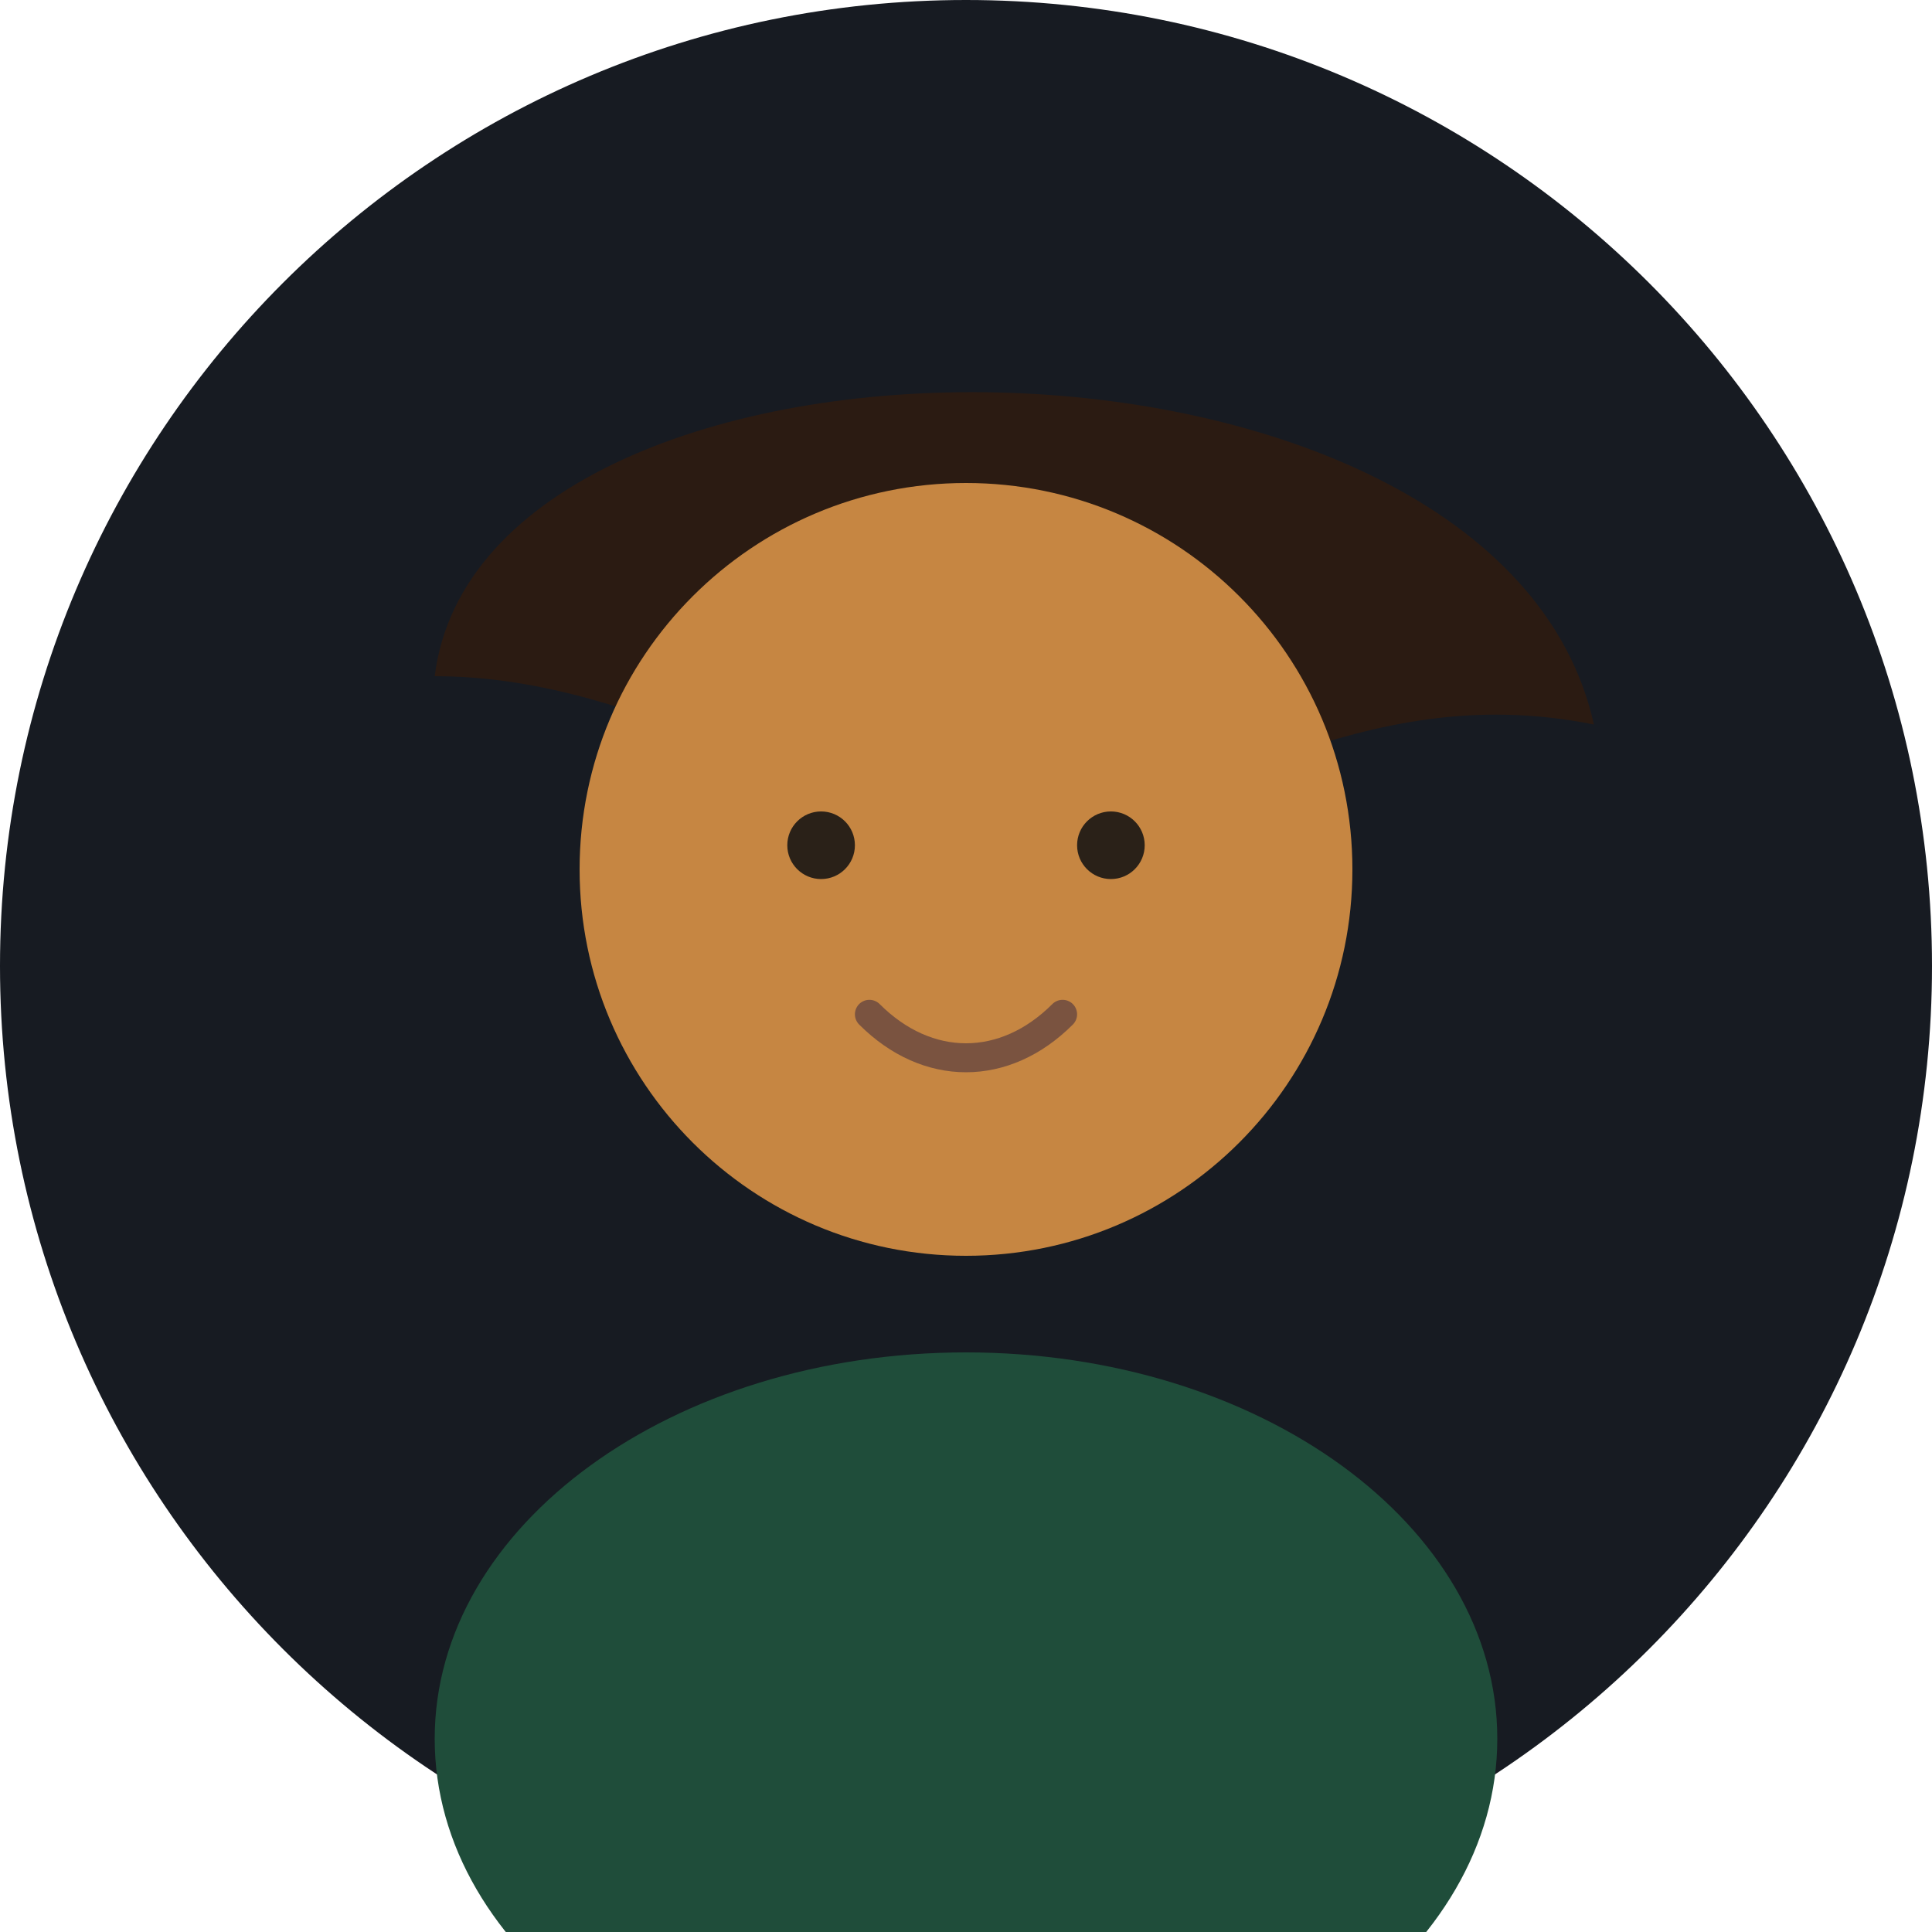
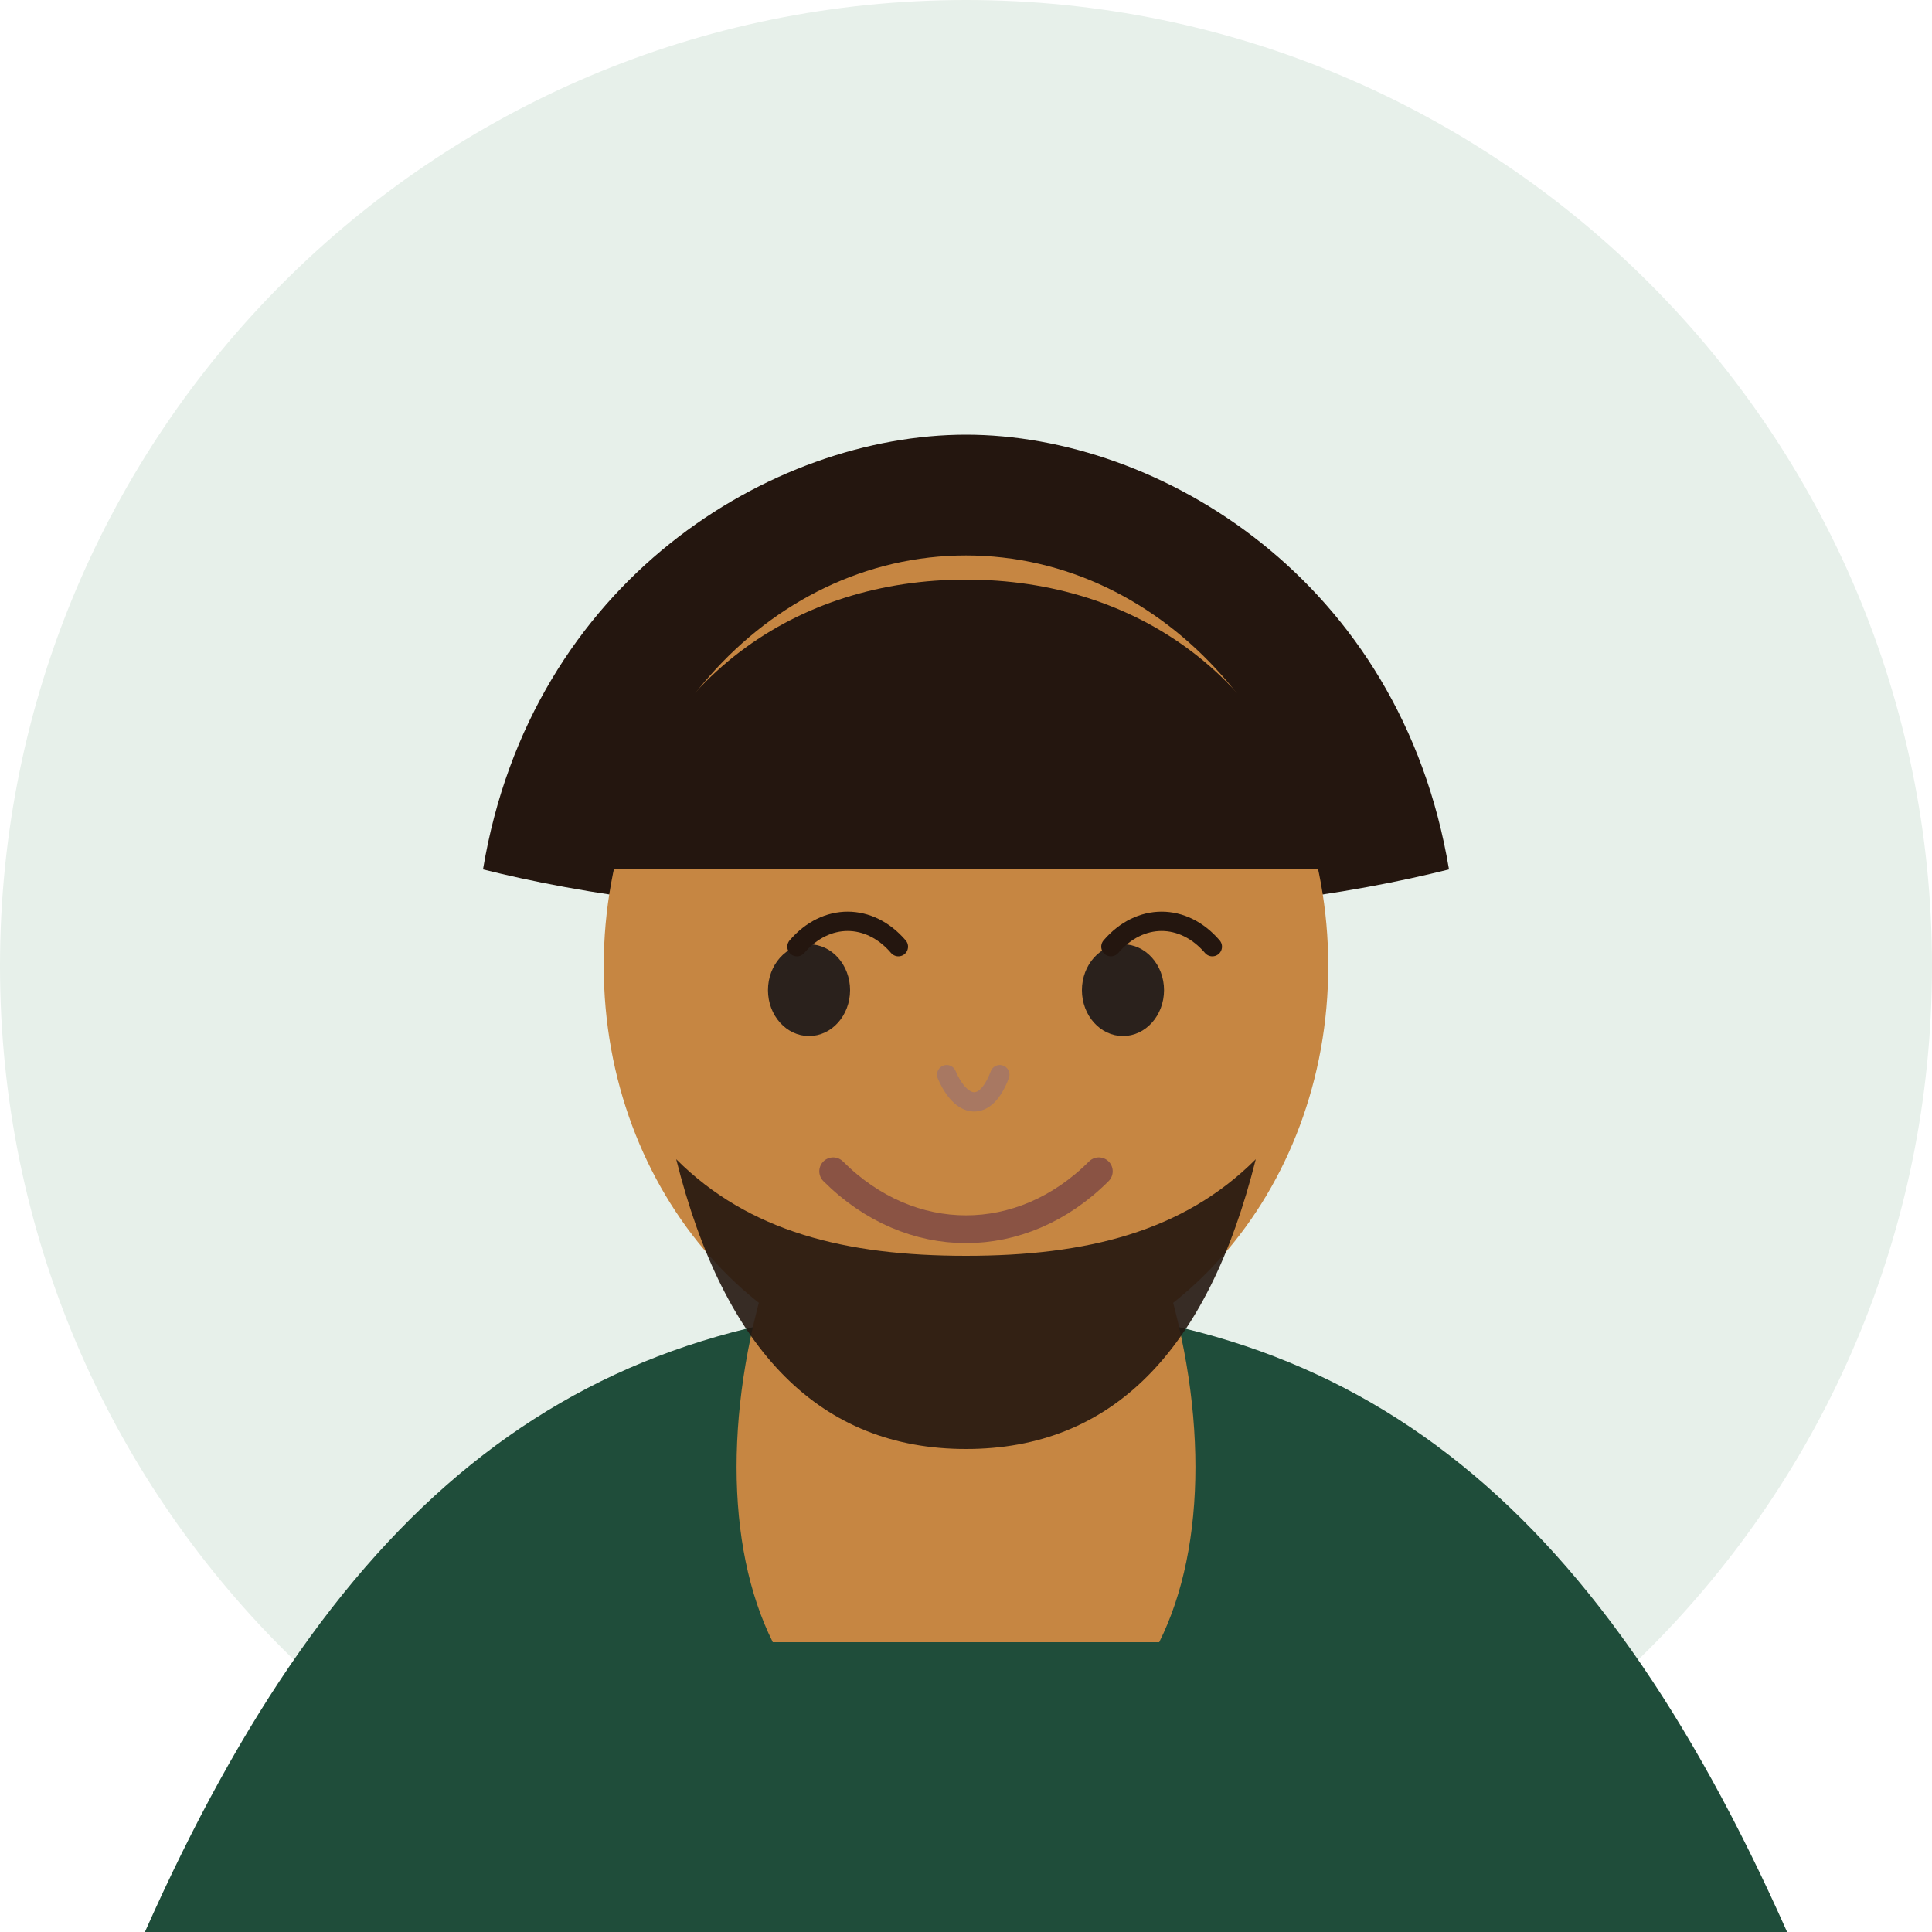
<svg xmlns="http://www.w3.org/2000/svg" viewBox="0 0 80 80">
-   <rect width="80" height="80" rx="40" fill="#171b22" />
-   <path d="M18 28c2-16 44-16 48 2-10-2-16 4-24 4s-15-6-24-6z" fill="#2b1b12" />
-   <circle cx="40" cy="36" r="16" fill="#c68642" />
-   <ellipse cx="40" cy="72" rx="22" ry="16" fill="#1f4d3a" />
-   <circle cx="34" cy="35" r="1.4" fill="#2a2118" />
-   <circle cx="46" cy="35" r="1.4" fill="#2a2118" />
-   <path d="M36 42c2.4 2.4 5.6 2.4 8 0" fill="none" stroke="#7a5340" stroke-width="1.2" stroke-linecap="round" />
+   <circle cx="40" cy="40" r="40" fill="#e7f0ea" />
+   <path d="M6 80c8-18 18-26 34-26s26 8 34 26" fill="#1f4d3a" />
+   <path d="M32 52h16c2 6 2 12 0 16H32c-2-4-2-10 0-16z" fill="#c68642" />
+   <path d="M20 36c2-12 12-18 20-18s18 6 20 18c-4 1-10 2-20 2s-16-1-20-2z" fill="#24160f" />
+   <ellipse cx="40" cy="40" rx="15" ry="17" fill="#c68642" />
+   <path d="M25 36c2-8 8-12 15-12s13 4 15 12" fill="#24160f" />
+   <ellipse cx="33.5" cy="41" rx="1.7" ry="1.9" fill="#2a211c" />
+   <ellipse cx="46.5" cy="41" rx="1.7" ry="1.9" fill="#2a211c" />
+   <path d="M33 39.2c1.2-1.4 3-1.4 4.2 0" fill="none" stroke="#24160f" stroke-width="0.8" stroke-linecap="round" />
+   <path d="M46 39.2c1.2-1.4 3-1.4 4.2 0" fill="none" stroke="#24160f" stroke-width="0.8" stroke-linecap="round" />
+   <path d="M39.2 44.5c.6 1.4 1.6 1.6 2.2 0" fill="none" stroke="#a87862" stroke-width="0.8" stroke-linecap="round" />
+   <path d="M34.5 48.5c3.2 3.2 7.8 3.2 11 0" fill="none" stroke="#8a5344" stroke-width="1.15" stroke-linecap="round" />
+   <path d="M28 48c2 8 6 12 12 12s10-4 12-12c-3 3-7 4-12 4s-9-1-12-4z" fill="#24160f" opacity="0.9" />
</svg>
